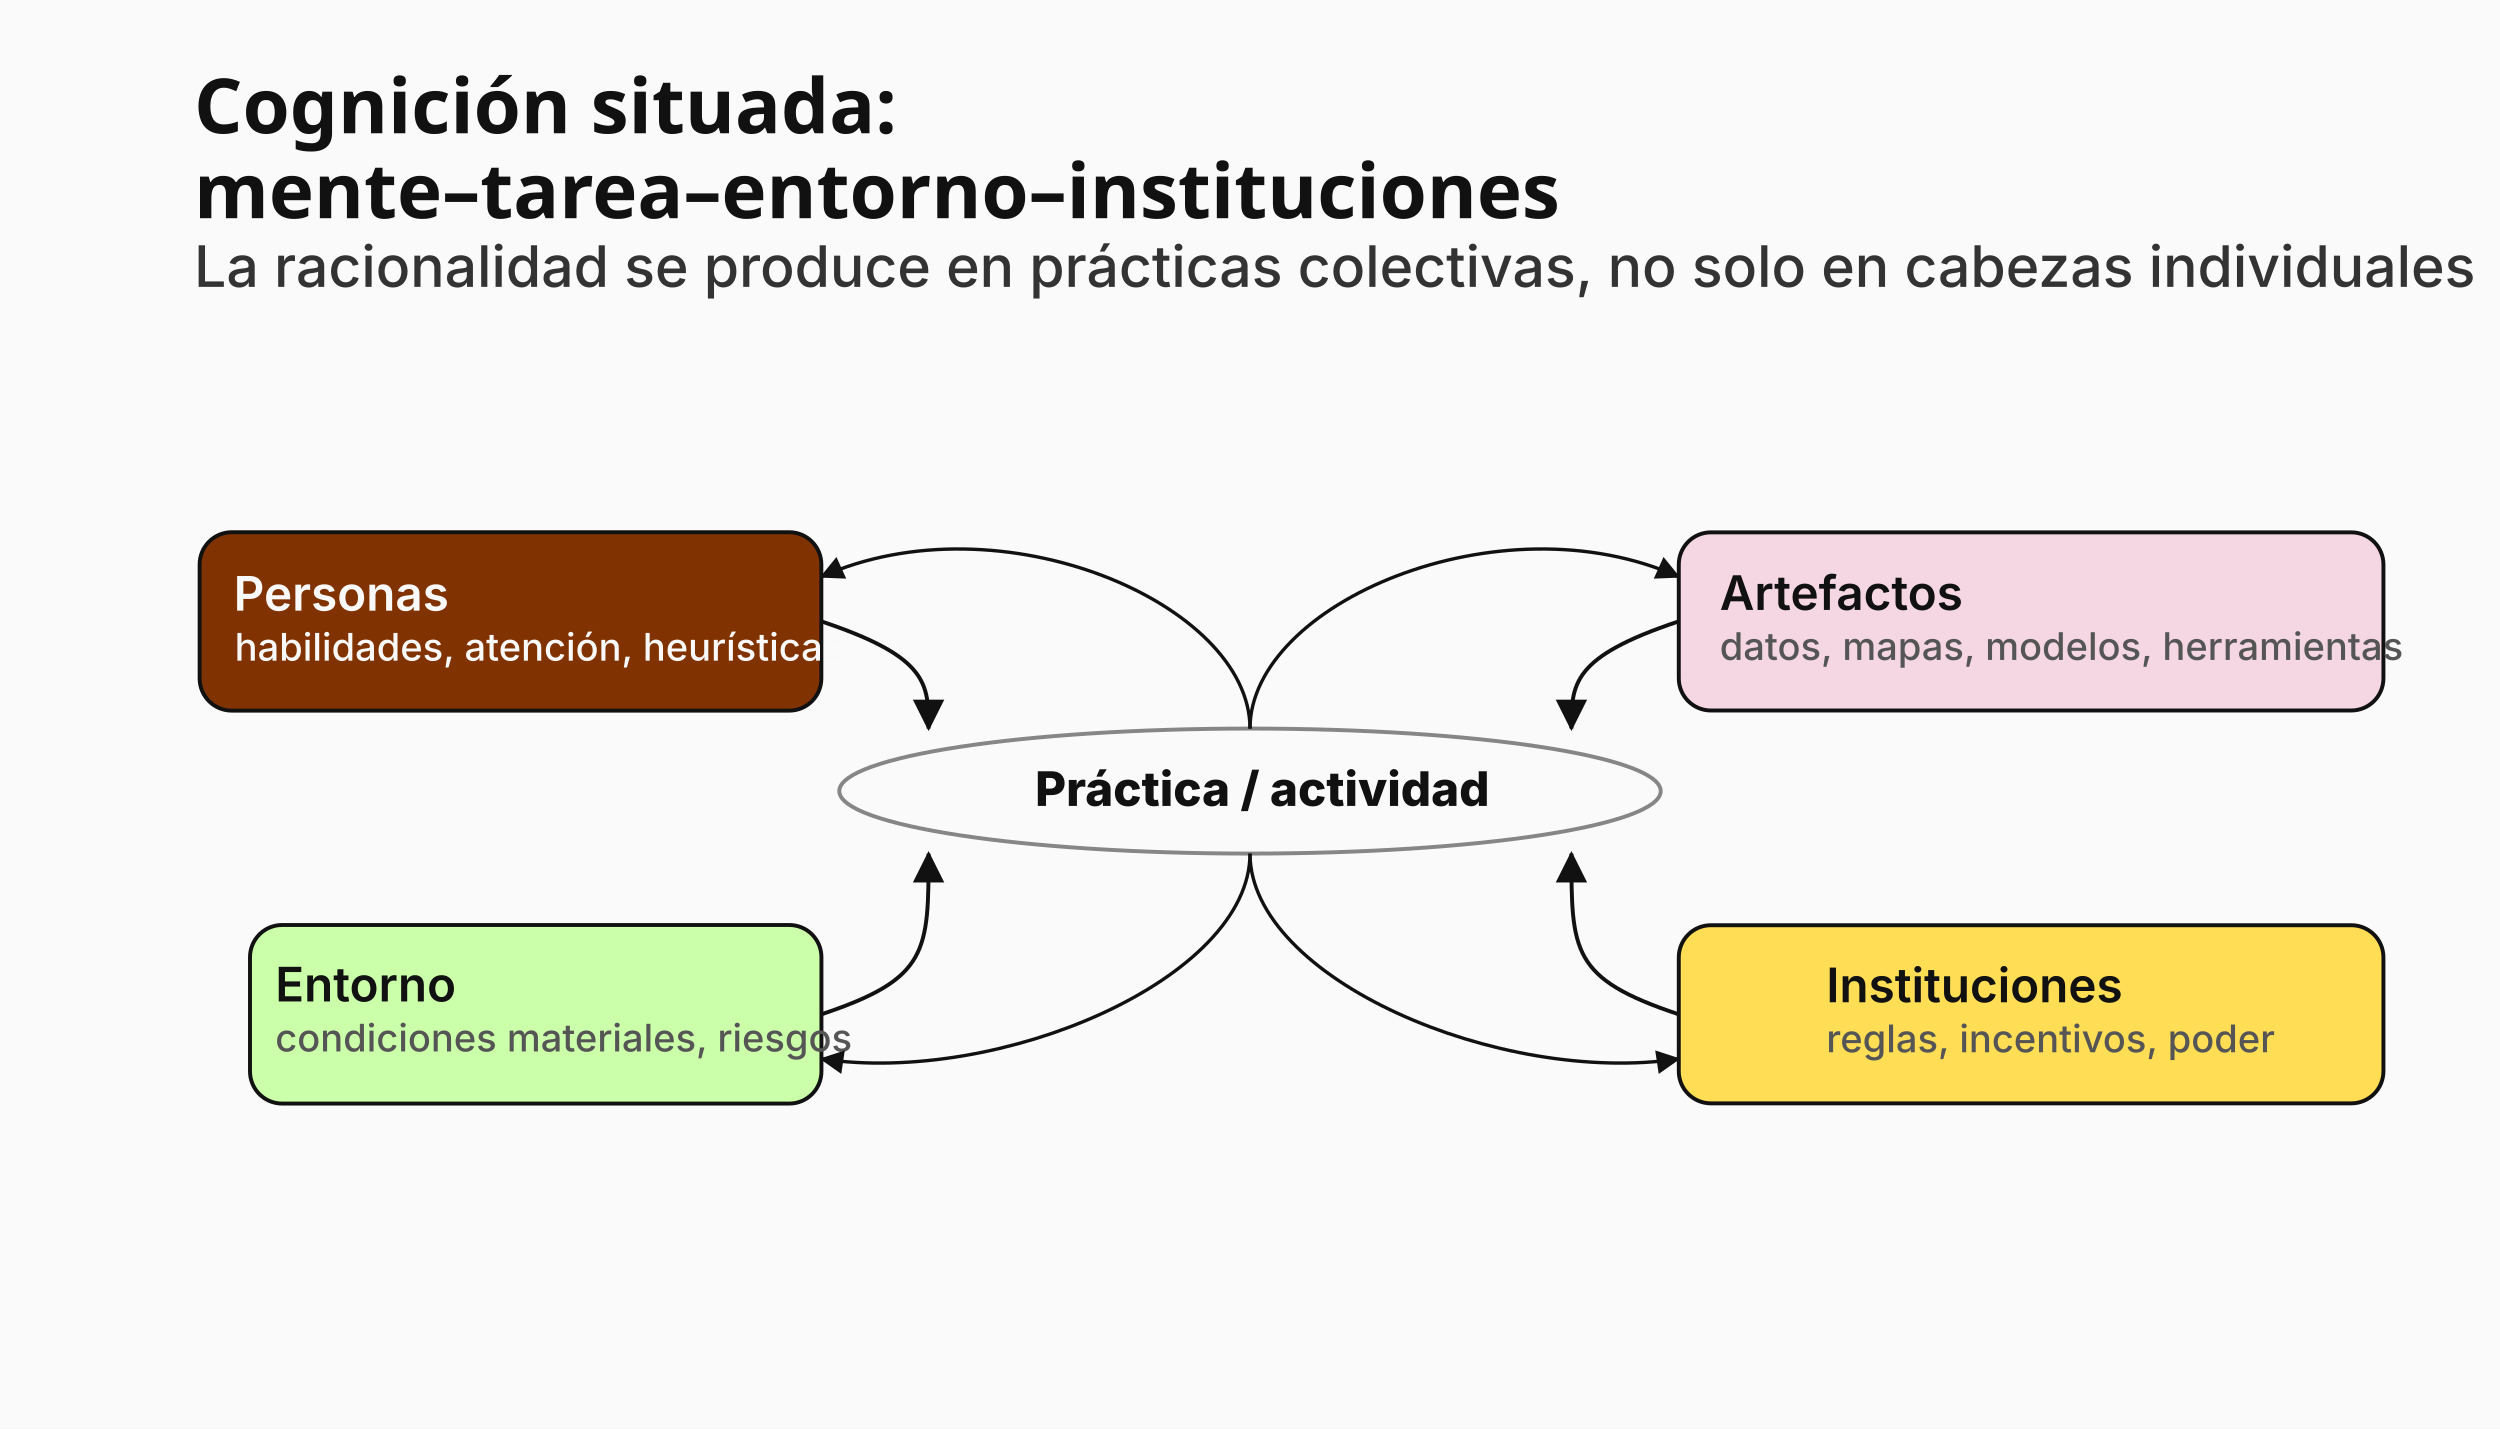
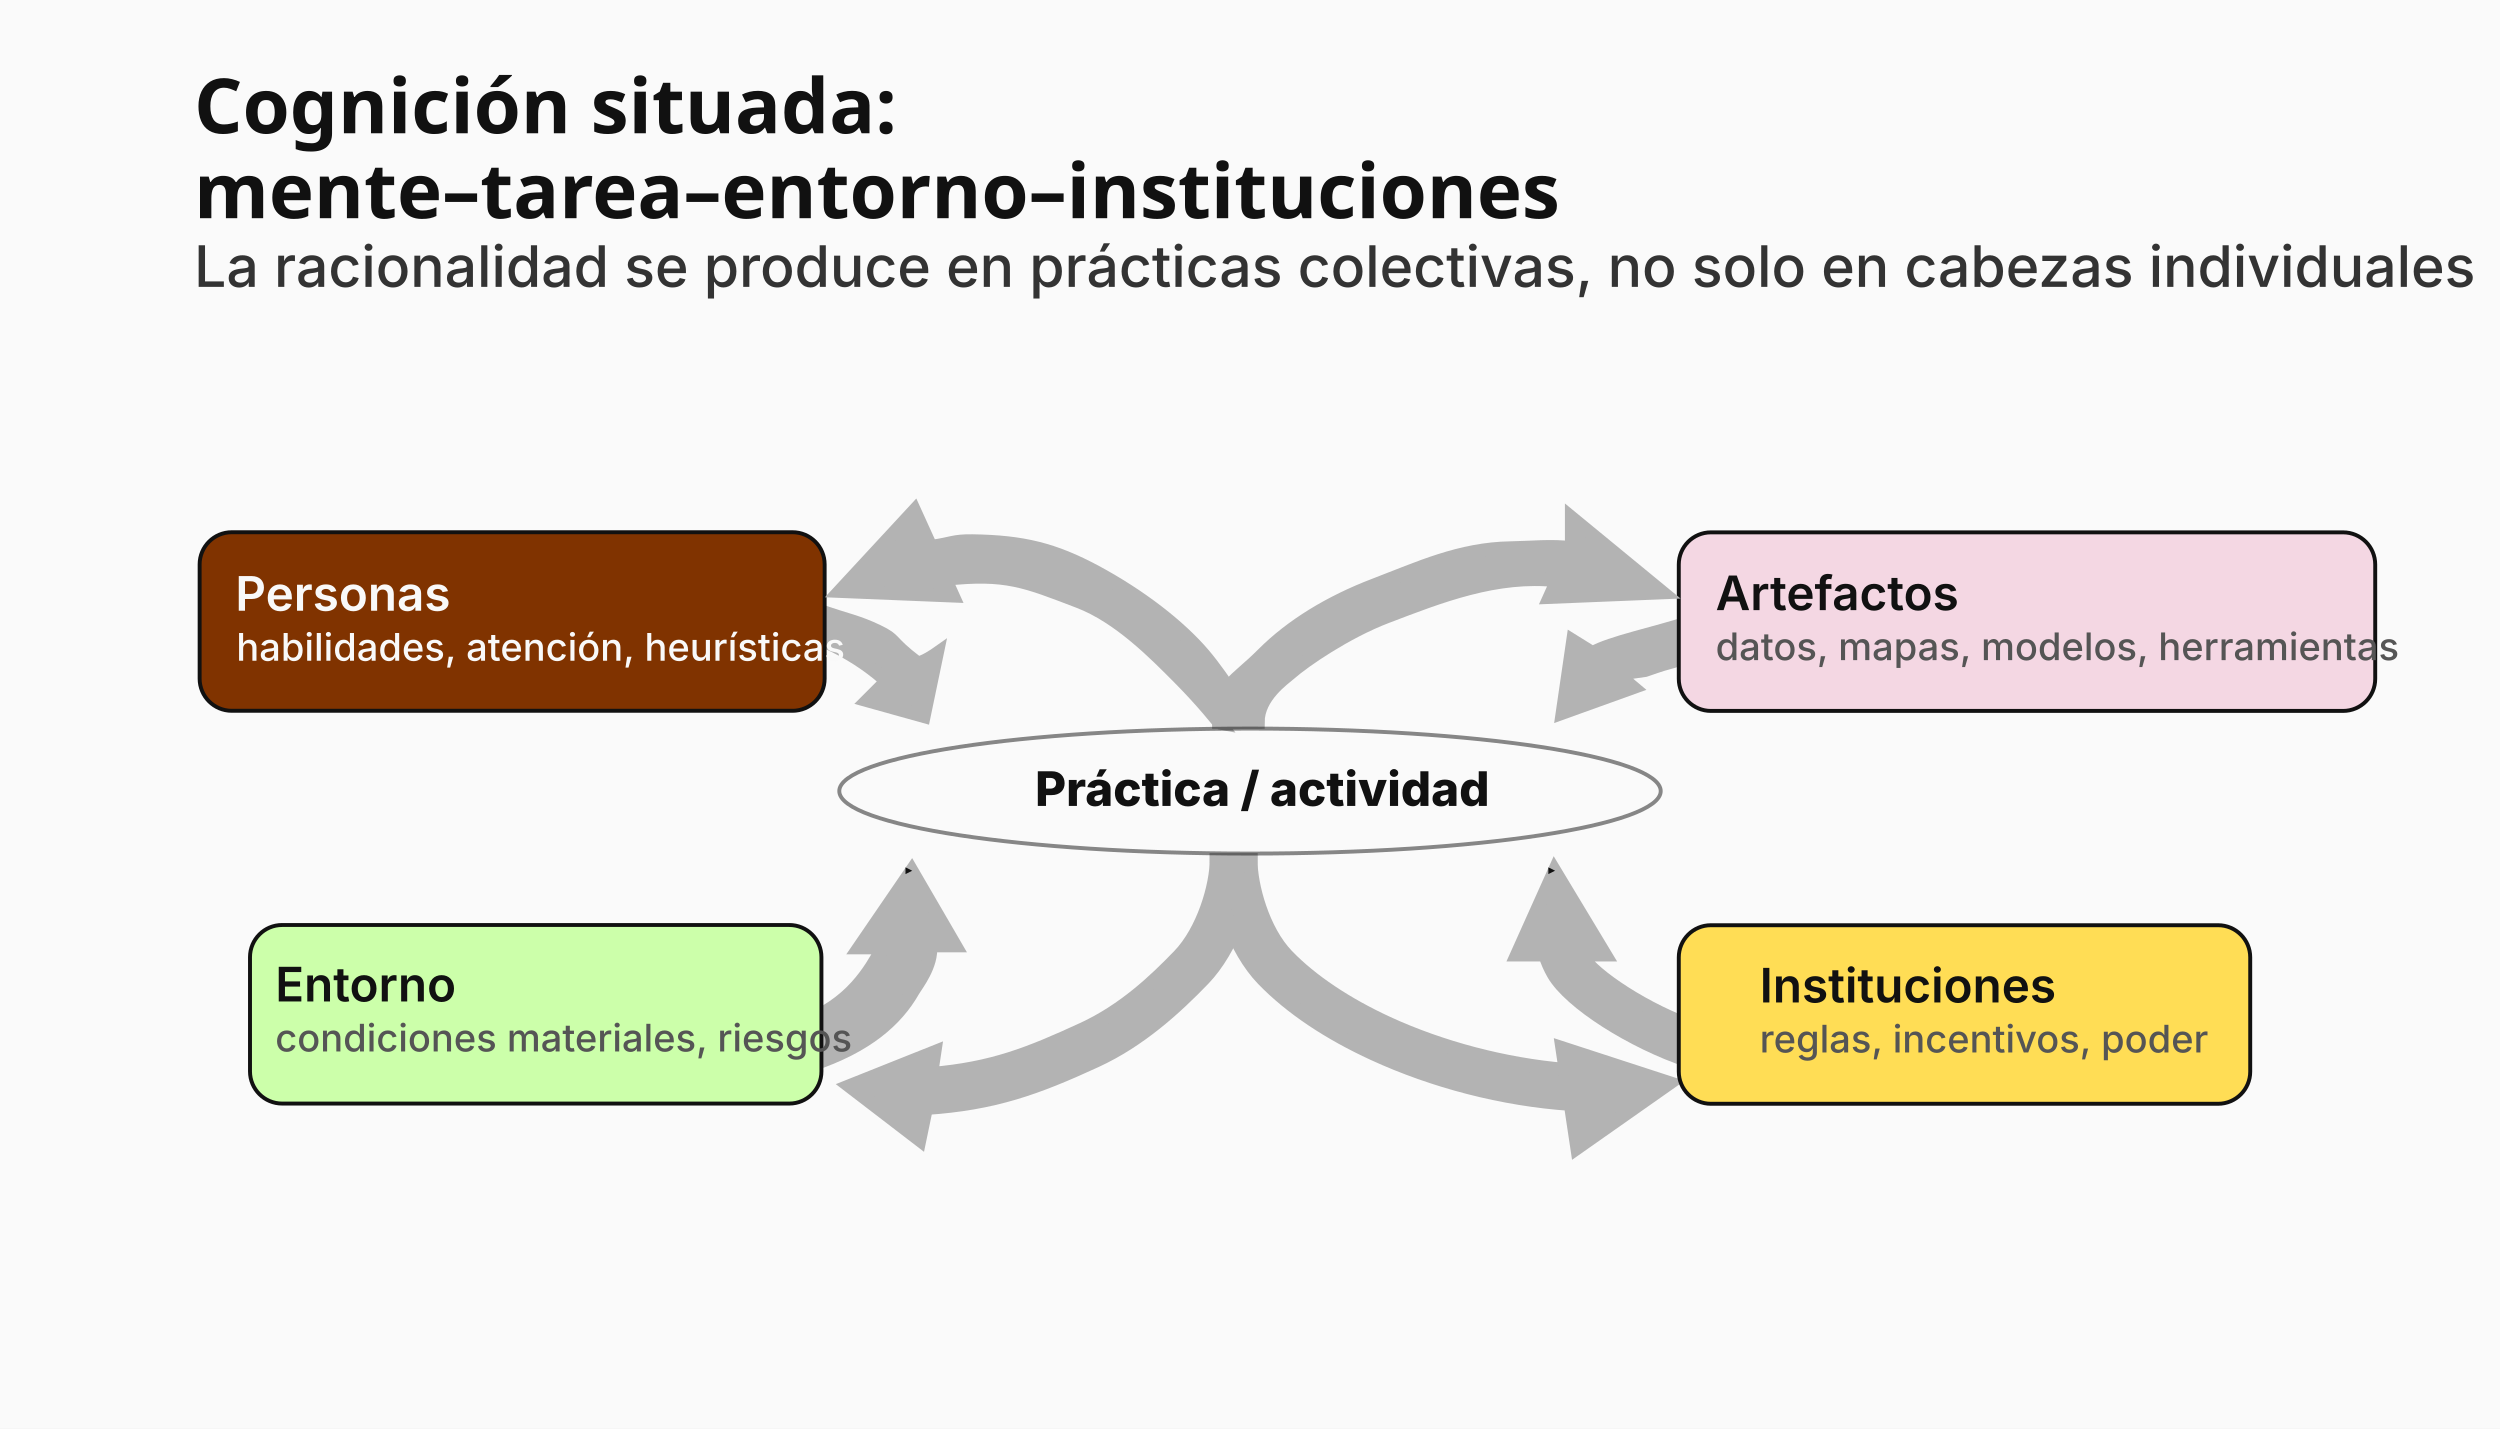
<svg xmlns="http://www.w3.org/2000/svg" width="1400" height="800" viewBox="0 0 1400 800" version="1.1" id="svg19">
  <defs id="defs2">
    <style type="text/css" id="style1">
      .bg { fill:#fafafa; }
      .title { font-family:"Inter","Segoe UI",Arial,sans-serif; font-size:30px; font-weight:800; fill:#111; }
      .subtitle { font-family:"Inter","Segoe UI",Arial,sans-serif; font-size:16px; font-weight:500; fill:#333; }
      .h { font-family:"Inter","Segoe UI",Arial,sans-serif; font-size:20px; font-weight:800; fill:#111; }
      .t { font-family:"Inter","Segoe UI",Arial,sans-serif; font-size:16px; font-weight:600; fill:#111; }
      .s { font-family:"Inter","Segoe UI",Arial,sans-serif; font-size:14px; font-weight:500; fill:#222; }
      .small { font-family:"Inter","Segoe UI",Arial,sans-serif; font-size:13px; font-weight:500; fill:#444; }
      .muted { fill:#555; }
      .box { fill:#fff; stroke:#111; stroke-width:2.2; rx:18; ry:18; }
      .pill { fill:#fff; stroke:#111; stroke-width:2.2; rx:999; ry:999; }
      .panel { fill:#f4f4f5; stroke:#111; stroke-width:2.2; rx:22; ry:22; }
      .arrow { fill:none; stroke:#111; stroke-width:2.2; marker-end:url(#arrow); }
      .arrowThin { fill:none; stroke:#111; stroke-width:1.9; marker-end:url(#arrowThin); }
    </style>
-     <marker id="arrow" viewBox="0 0 10 10" refX="9.2" refY="5" markerWidth="8" markerHeight="8" orient="auto-start-reverse">
+     <marker id="arrow" viewBox="0 0 10 10" refX="9.2" refY="5" markerWidth="1" markerHeight="1" orient="0.00" preserveAspectRatio="xMidYMid" markerUnits="userSpaceOnUse">
      <path d="M 0 0 L 10 5 L 0 10 z" fill="#111" id="path1" />
    </marker>
-     <marker id="arrowThin" viewBox="0 0 10 10" refX="9.2" refY="5" markerWidth="7" markerHeight="7" orient="auto-start-reverse">
+     <marker id="arrowThin" viewBox="0 0 10 10" refX="9.2" refY="5" markerWidth="0.001" markerHeight="0.001" orient="auto-start-reverse" preserveAspectRatio="xMidYMid">
      <path d="M 0 0 L 10 5 L 0 10 z" fill="#111" id="path2" />
    </marker>
    <filter id="shadow" x="-0.001" y="-0.002" width="1.002" height="1.004">
      <feDropShadow dx="0" dy="2" stdDeviation="3" flood-color="#000" flood-opacity="0.12" />
    </filter>
    <meshgradient id="meshgradient22" gradientUnits="userSpaceOnUse" x="470" y="360" gradientTransform="translate(0,48)">
      <meshrow id="meshrow28">
        <meshpatch id="meshpatch28">
          <stop path="c 153.333,0  306.667,0  460,0" style="stop-color:#782121;stop-opacity:1" id="stop28" />
          <stop path="c 0,23.333  0,46.667  0,70" style="stop-color:#ffaaaa;stop-opacity:1" id="stop29" />
          <stop path="c -153.333,0  -306.667,0  -460,0" style="stop-color:#ffd42a;stop-opacity:1" id="stop30" />
          <stop path="c 0,-23.333  0,-46.667  0,-70" style="stop-color:#b3ff80;stop-opacity:1" id="stop31" />
        </meshpatch>
      </meshrow>
    </meshgradient>
  </defs>
  <rect class="bg" x="0" y="0" width="1400" height="800" id="rect2" />
+   <g id="path12" class="arrow" transform="matrix(3.779528,0,0,3.779528,328.0568,132.8798)" style="fill:#b3b3b3;stroke:#b3b3b3;font-variation-settings:normal;opacity:1;vector-effect:none;fill-opacity:1;stroke-width:2;stroke-linecap:butt;stroke-linejoin:miter;stroke-miterlimit:4;stroke-dasharray:none;stroke-dashoffset:0;stroke-opacity:1;-inkscape-stroke:none;stop-color:#000000;stop-opacity:1">
+     <path id="path34" style="font-variation-settings:normal;baseline-shift:baseline;display:inline;overflow:visible;opacity:1;vector-effect:none;fill:#b3b3b3;fill-opacity:1;stroke:#b3b3b3;stroke-width:2;stroke-linecap:butt;stroke-linejoin:miter;stroke-miterlimit:4;stroke-dasharray:none;stroke-dashoffset:0;stroke-opacity:1;-inkscape-stroke:none;enable-background:accumulate;stop-color:#000000;stop-opacity:1" d="m 34.404,55.279 -1.732,3.539 c 4.102,1.367 7.325,3.37 9.373,4.876 1.627,1.196 2.514,2.077 2.514,2.077 l -2.856,2.857 8.385,2.339 1.938,-9.288 c 0,0 -2.142,1.512 -2.918,1.376 -4.332,-3.274 -2.97,-3.295 -5.876,-4.683 -2.906,-1.389 -4.275,-1.575 -8.828,-3.093 z" />
+     <g id="g33" style="fill:#b3b3b3;stroke:#b3b3b3;font-variation-settings:normal;vector-effect:none;fill-opacity:1;stroke-width:2;stroke-linecap:butt;stroke-linejoin:miter;stroke-miterlimit:4;stroke-dasharray:none;stroke-dashoffset:0;stroke-opacity:1;-inkscape-stroke:none;stop-color:#000000;stop-opacity:1" />
+   </g>
+   <g id="path13" class="arrow" transform="matrix(3.779528,0,0,3.779528,328.0568,132.8798)" style="fill:#b3b3b3;stroke:#b3b3b3;font-variation-settings:normal;opacity:1;vector-effect:none;fill-opacity:1;stroke-width:2;stroke-linecap:butt;stroke-linejoin:miter;stroke-miterlimit:4;stroke-dasharray:none;stroke-dashoffset:0;stroke-opacity:1;-inkscape-stroke:none;stop-color:#000000;stop-opacity:1">
+     <path id="path36" style="font-variation-settings:normal;baseline-shift:baseline;display:inline;overflow:visible;opacity:1;vector-effect:none;fill:#b3b3b3;fill-opacity:1;stroke:#b3b3b3;stroke-width:2;stroke-linecap:butt;stroke-linejoin:miter;stroke-miterlimit:4;stroke-dasharray:none;stroke-dashoffset:0;stroke-opacity:1;-inkscape-stroke:none;enable-background:accumulate;stop-color:#000000;stop-opacity:1" d="m 163.296,57.116 c -4.553,1.518 -11.587,2.967 -14.129,4.478 l -2.906,-1.807 -1.557,10.683 10.469,-3.769 -2.338,-1.967 4.115,-0.588 c 4.996,-1.751 2.244,-0.552 7.078,-2.341 z" />
+     <g id="g35" style="fill:#b3b3b3;stroke:#b3b3b3;font-variation-settings:normal;vector-effect:none;fill-opacity:1;stroke-width:2;stroke-linecap:butt;stroke-linejoin:miter;stroke-miterlimit:4;stroke-dasharray:none;stroke-dashoffset:0;stroke-opacity:1;-inkscape-stroke:none;stop-color:#000000;stop-opacity:1" />
+   </g>
+   <g id="path14" class="arrow" transform="matrix(3.779528,0,0,3.779528,328.0568,132.8798)" style="fill:#b3b3b3;stroke:#b3b3b3;font-variation-settings:normal;opacity:1;vector-effect:none;fill-opacity:1;stroke-width:2;stroke-linecap:butt;stroke-linejoin:miter;stroke-miterlimit:4;stroke-dasharray:none;stroke-dashoffset:0;stroke-opacity:1;-inkscape-stroke:none;stop-color:#000000;stop-opacity:1">
+     <path id="path38" style="font-variation-settings:normal;baseline-shift:baseline;display:inline;overflow:visible;opacity:1;vector-effect:none;fill:#b3b3b3;fill-opacity:1;stroke:#b3b3b3;stroke-width:2;stroke-linecap:butt;stroke-linejoin:miter;stroke-miterlimit:4;stroke-dasharray:none;stroke-dashoffset:0;stroke-opacity:1;-inkscape-stroke:none;enable-background:accumulate;stop-color:#000000;stop-opacity:1" d="m 48.285,93.853 -7.8,11.392 h 3.527 c -0.058,0.116 -0.119,0.229 -0.182,0.339 -1.509,2.642 -4.451,8.324 -12.211,10.911 l 1.882,6.095 c 8.115,-2.705 12.51,-6.614 14.969,-10.918 0.516,-0.903 2.871,-3.792 2.582,-6.728 h 3.68 z" />
+     <g id="g37" style="fill:#b3b3b3;stroke:#b3b3b3;font-variation-settings:normal;vector-effect:none;fill-opacity:1;stroke-width:2;stroke-linecap:butt;stroke-linejoin:miter;stroke-miterlimit:4;stroke-dasharray:none;stroke-dashoffset:0;stroke-opacity:1;-inkscape-stroke:none;stop-color:#000000;stop-opacity:1" />
+   </g>
  <text class="title" x="108.67" y="74.636" id="text2" style="font-size:42.667px;line-height:47.244px">
    <tspan id="tspan19" x="108.67" y="74.636" style="font-style:normal;font-variant:normal;font-weight:bold;font-stretch:normal;line-height:47.244px;font-family:'Century Gothic';-inkscape-font-specification:'Century Gothic Bold'">Cognición situada:</tspan>
    <tspan id="tspan20" x="108.67" y="122.184" style="font-style:normal;font-variant:normal;font-weight:bold;font-stretch:normal;line-height:47.244px;font-family:'Century Gothic';-inkscape-font-specification:'Century Gothic Bold'">mente–tarea–entorno–instituciones</tspan>
  </text>
  <text class="subtitle" x="108.67" y="160.636" id="text3" style="font-size:32px">La racionalidad se produce en prácticas colectivas, no solo en cabezas individuales</text>
-   <rect class="pill" x="470" y="408" width="460" height="70" id="rect4" style="opacity:0.5;fill:url(#meshgradient22);fill-opacity:1" />
+   <g id="path15" class="arrow" transform="matrix(3.779528,0,0,3.779528,328.0568,132.8798)" style="fill:#b3b3b3;stroke:#b3b3b3;font-variation-settings:normal;opacity:1;vector-effect:none;fill-opacity:1;stroke-width:2;stroke-linecap:butt;stroke-linejoin:miter;stroke-miterlimit:4;stroke-dasharray:none;stroke-dashoffset:0;stroke-opacity:1;-inkscape-stroke:none;stop-color:#000000;stop-opacity:1">
+     <path id="path40" style="font-variation-settings:normal;baseline-shift:baseline;display:inline;overflow:visible;opacity:1;vector-effect:none;fill:#b3b3b3;fill-opacity:1;stroke:#b3b3b3;stroke-width:2;stroke-linecap:butt;stroke-linejoin:miter;stroke-miterlimit:4;stroke-dasharray:none;stroke-dashoffset:0;stroke-opacity:1;-inkscape-stroke:none;enable-background:accumulate;stop-color:#000000;stop-opacity:1" d="m 143.535,93.853 -5.586,12.448 h 4.172 c 0.312,0.981 0.713,1.917 1.229,2.819 2.459,4.304 11.815,10.163 19.93,12.868 l 1.582,-4.742 c -7.76,-2.587 -15.662,-7.964 -17.172,-10.606 -0.063,-0.11 -0.124,-0.223 -0.182,-0.339 h 3.527 z" />
+     <g id="g39" style="fill:#b3b3b3;stroke:#b3b3b3;font-variation-settings:normal;vector-effect:none;fill-opacity:1;stroke-width:2;stroke-linecap:butt;stroke-linejoin:miter;stroke-miterlimit:4;stroke-dasharray:none;stroke-dashoffset:0;stroke-opacity:1;-inkscape-stroke:none;stop-color:#000000;stop-opacity:1" />
+   </g>
  <text class="h" x="579.655" y="451.32" id="text4" style="font-size:26.667px">Práctica / actividad</text>
-   <rect class="box" x="111.796" y="298.047" width="348.157" height="99.906" id="rect5" style="fill:#803300" />
-   <text class="t" x="130.836" y="341.961" id="text5" style="font-size:26.667px;fill:#f9f9f9">Personas</text>
-   <text class="small muted" x="131.411" y="369.961" id="text6" style="font-size:21.333px;fill:#f9f9f9">habilidades, atención, heurísticas</text>
-   <rect class="box" x="940.12" y="298.12" width="394.6" height="99.76" id="rect6" style="fill:#f4d7e3" />
-   <text class="t" x="963.049" y="341.566" id="text7" style="font-size:26.667px">Artefactos</text>
-   <text class="small muted" x="963.049" y="369.566" id="text8" style="font-size:21.333px">datos, mapas, modelos, herramientas</text>
+   <g id="path16" class="arrowThin" transform="matrix(3.779528,0,0,3.779528,328.0568,132.8798)" style="fill:#b3b3b3;stroke:#b3b3b3;font-variation-settings:normal;opacity:1;vector-effect:none;fill-opacity:1;stroke-width:2;stroke-linecap:butt;stroke-linejoin:miter;stroke-miterlimit:4;stroke-dasharray:none;stroke-dashoffset:0;stroke-opacity:1;-inkscape-stroke:none;stop-color:#000000;stop-opacity:1">
+     <path id="path42" style="font-variation-settings:normal;baseline-shift:baseline;display:inline;overflow:visible;opacity:1;vector-effect:none;fill:#b3b3b3;fill-opacity:1;stroke:#b3b3b3;stroke-width:2;stroke-linecap:butt;stroke-linejoin:miter;stroke-miterlimit:4;stroke-dasharray:none;stroke-dashoffset:0;stroke-opacity:1;-inkscape-stroke:none;enable-background:accumulate;stop-color:#000000;stop-opacity:1" d="m 93.44,92.248 c 0,3.797 -1.941,10.471 -5.531,14.195 -3.59,3.724 -8.203,8.094 -14.272,10.888 -7.923,3.649 -13.389,5.841 -22.441,6.606 l 0.484,-3.227 -12.639,5.042 10.414,7.989 0.976,-4.702 c 10.06,-0.675 16.315,-2.948 25.148,-7.016 6.499,-2.993 11.747,-7.771 15.929,-12.109 4.182,-4.338 7.015,-12.203 7.015,-17.666 z" />
+     <g id="g41" style="fill:#b3b3b3;stroke:#b3b3b3;font-variation-settings:normal;vector-effect:none;fill-opacity:1;stroke-width:2;stroke-linecap:butt;stroke-linejoin:miter;stroke-miterlimit:4;stroke-dasharray:none;stroke-dashoffset:0;stroke-opacity:1;-inkscape-stroke:none;stop-color:#000000;stop-opacity:1" />
+   </g>
+   <rect class="box" x="111.796" y="298.047" width="350" height="100" id="rect5" style="fill:#803300" />
+   <g id="path17" class="arrowThin" transform="matrix(3.779528,0,0,3.779528,328.0568,132.8798)" style="fill:#b3b3b3;stroke:#b3b3b3;font-variation-settings:normal;opacity:1;vector-effect:none;fill-opacity:1;stroke-width:2;stroke-linecap:butt;stroke-linejoin:miter;stroke-miterlimit:4;stroke-dasharray:none;stroke-dashoffset:0;stroke-opacity:1;-inkscape-stroke:none;stop-color:#000000;stop-opacity:1">
+     <path id="path44" style="font-variation-settings:normal;baseline-shift:baseline;display:inline;overflow:visible;opacity:1;vector-effect:none;fill:#b3b3b3;fill-opacity:1;stroke:#b3b3b3;stroke-width:2;stroke-linecap:butt;stroke-linejoin:miter;stroke-miterlimit:4;stroke-dasharray:none;stroke-dashoffset:0;stroke-opacity:1;-inkscape-stroke:none;enable-background:accumulate;stop-color:#000000;stop-opacity:1" d="m 93.44,92.248 c 0,5.464 2.689,13.328 6.871,17.666 4.182,4.338 9.883,8.064 16.382,11.057 8.833,4.068 19.147,6.792 29.206,7.467 l 0.976,6.506 13.722,-9.642 -15.946,-5.192 0.484,3.227 c -9.053,-0.766 -18.428,-3.258 -26.351,-6.907 -6.069,-2.795 -11.283,-6.263 -14.874,-9.986 -3.59,-3.724 -5.387,-10.398 -5.387,-14.195 z" />
+     <g id="g43" style="fill:#b3b3b3;stroke:#b3b3b3;font-variation-settings:normal;vector-effect:none;fill-opacity:1;stroke-width:2;stroke-linecap:butt;stroke-linejoin:miter;stroke-miterlimit:4;stroke-dasharray:none;stroke-dashoffset:0;stroke-opacity:1;-inkscape-stroke:none;stop-color:#000000;stop-opacity:1" />
+   </g>
+   <text class="t" x="131.757" y="342.008" id="text5" style="font-size:26.667px;fill:#f9f9f9">Personas</text>
+   <text class="small muted" x="132.332" y="370.008" id="text6" style="font-size:21.333px;fill:#f9f9f9">habilidades, atención, heurísticas</text>
+   <rect class="box" x="940.12" y="298.12" width="390" height="100" id="rect6" style="fill:#f4d7e3" />
+   <g id="path19" class="arrowThin" transform="matrix(3.779528,0,0,3.779528,328.0568,132.8798)" style="fill:#b3b3b3;stroke:#b3b3b3;font-variation-settings:normal;opacity:1;vector-effect:none;fill-opacity:1;stroke-width:2;stroke-linecap:butt;stroke-linejoin:miter;stroke-miterlimit:4;stroke-dasharray:none;stroke-dashoffset:0;stroke-opacity:1;-inkscape-stroke:none;stop-color:#000000;stop-opacity:1">
+     <path id="path48" style="font-variation-settings:normal;baseline-shift:baseline;display:inline;overflow:visible;opacity:1;vector-effect:none;fill:#b3b3b3;fill-opacity:1;stroke:#b3b3b3;stroke-width:2;stroke-linecap:butt;stroke-linejoin:miter;stroke-miterlimit:4;stroke-dasharray:none;stroke-dashoffset:0;stroke-opacity:1;-inkscape-stroke:none;enable-background:accumulate;stop-color:#000000;stop-opacity:1" d="m 146.071,41.555 v 4.493 c -2.893,-0.406 -6.138,-0.041 -9.04,0 -7.507,0.107 -13.626,2.99 -20.184,5.492 -6.558,2.502 -12.302,5.997 -16.51,10.227 -4.208,4.23 -6.549,4.602 -6.549,10.066 h 5.796 c 0,-3.797 3.834,-6.415 4.749,-7.217 2.055,-1.819 8.285,-6.11 14.295,-8.404 7.91,-3.018 16.283,-6.341 25.283,-5.366 l -1.113,2.474 16.757,-0.684 z" />
+     <g id="g47" style="fill:#b3b3b3;stroke:#b3b3b3;font-variation-settings:normal;vector-effect:none;fill-opacity:1;stroke-width:2;stroke-linecap:butt;stroke-linejoin:miter;stroke-miterlimit:4;stroke-dasharray:none;stroke-dashoffset:0;stroke-opacity:1;-inkscape-stroke:none;stop-color:#000000;stop-opacity:1" />
+   </g>
+   <text class="t" x="960.749" y="341.686" id="text7" style="font-size:26.667px">Artefactos</text>
+   <text class="small muted" x="960.749" y="369.686" id="text8" style="font-size:21.333px">datos, mapas, modelos, herramientas</text>
  <rect class="box" x="140" y="518" width="320" height="100" id="rect8" style="fill:#ccffaa" />
+   <path id="path46" style="font-variation-settings:normal;baseline-shift:baseline;display:inline;overflow:visible;opacity:1;vector-effect:none;fill:#b3b3b3;fill-opacity:1;stroke:#b3b3b3;stroke-width:7.559;stroke-linecap:square;stroke-linejoin:miter;stroke-miterlimit:4;stroke-dasharray:none;stroke-dashoffset:0;stroke-opacity:1;-inkscape-stroke:none;enable-background:accumulate;stop-color:#000000;stop-opacity:1" d="m 512.051,285.902 -41.773,45.138 63.332,2.584 -4.207,-9.35 c 0.056,-0.006 0.114,-0.012 0.17,-0.018 33.962,-3.649 44.699,1.17 74.545,12.559 22.715,8.667 42.822,29.297 56.295,42.841 13.472,13.544 22.378,25.044 22.378,25.044 l -0.08,-0.015 17.099,-0.309 0.372,0 c 0,0 -14.458,-24.09 -26.371,-38.044 -13.398,-15.694 -35.335,-32.708 -60.12,-46.039 -23.364,-12.566 -40.809,-16.906 -69.181,-17.31 -10.682,-0.152 -11.762,1.589 -22.415,3.037 -0.284,0.039 -0.569,0.077 -0.854,0.117 z" />
  <text class="t" x="154.146" y="560.826" id="text9" style="font-size:26.667px">Entorno</text>
  <text class="small muted" x="154.146" y="588.826" id="text10" style="font-size:21.333px">condiciones materiales, riesgos</text>
-   <rect class="box" x="940.12" y="518.12" width="394.6" height="99.76" id="rect10" style="fill:#ffdd55" />
-   <text class="t" x="1022.712" y="561.275" id="text11" style="font-size:26.667px">Instituciones</text>
-   <text class="small muted" x="1022.712" y="589.275" id="text12" style="font-size:21.333px">reglas, incentivos, poder</text>
-   <path class="arrow" d="m 460,348 c 60,20 60,35 60,60" id="path12" />
-   <path class="arrow" d="m 940,348 c -60,20 -60,35 -60,60" id="path13" />
-   <path class="arrow" d="m 460,568 c 60,-20 60,-35 60,-90" id="path14" />
-   <path class="arrow" d="M 940,568 C 880,548 880,533 880,478" id="path15" />
-   <path class="arrowThin" d="m 700,478 c 0,70 -140,130 -240,115" id="path16" />
-   <path class="arrowThin" d="m 700,478 c 0,70 140,130 240,115" id="path17" />
-   <path class="arrowThin" d="M 700,408 C 700,338 560,278 460,323" id="path18" />
-   <path class="arrowThin" d="m 700,408 c 0,-70 140,-130 240,-85" id="path19" />
+   <rect class="box" x="940.12" y="518.12" width="320" height="100" id="rect10" style="fill:#ffdd55" />
+   <text class="t" x="985.412" y="561.395" id="text11" style="font-size:26.667px">Instituciones</text>
+   <text class="small muted" x="985.412" y="589.395" id="text12" style="font-size:21.333px">reglas, incentivos, poder</text>
  <g id="layer1" />
  <g id="layer2" style="display:none">
    <text class="s muted" x="310" y="742" id="text19">Lectura: el razonamiento se distribuye entre personas y artefactos, y queda moldeado por entorno e instituciones.</text>
  </g>
+   <rect class="pill" x="470" y="408" width="460" height="70" id="rect4" style="opacity:0.5;fill:url(#meshgradient22);fill-opacity:1" />
</svg>
